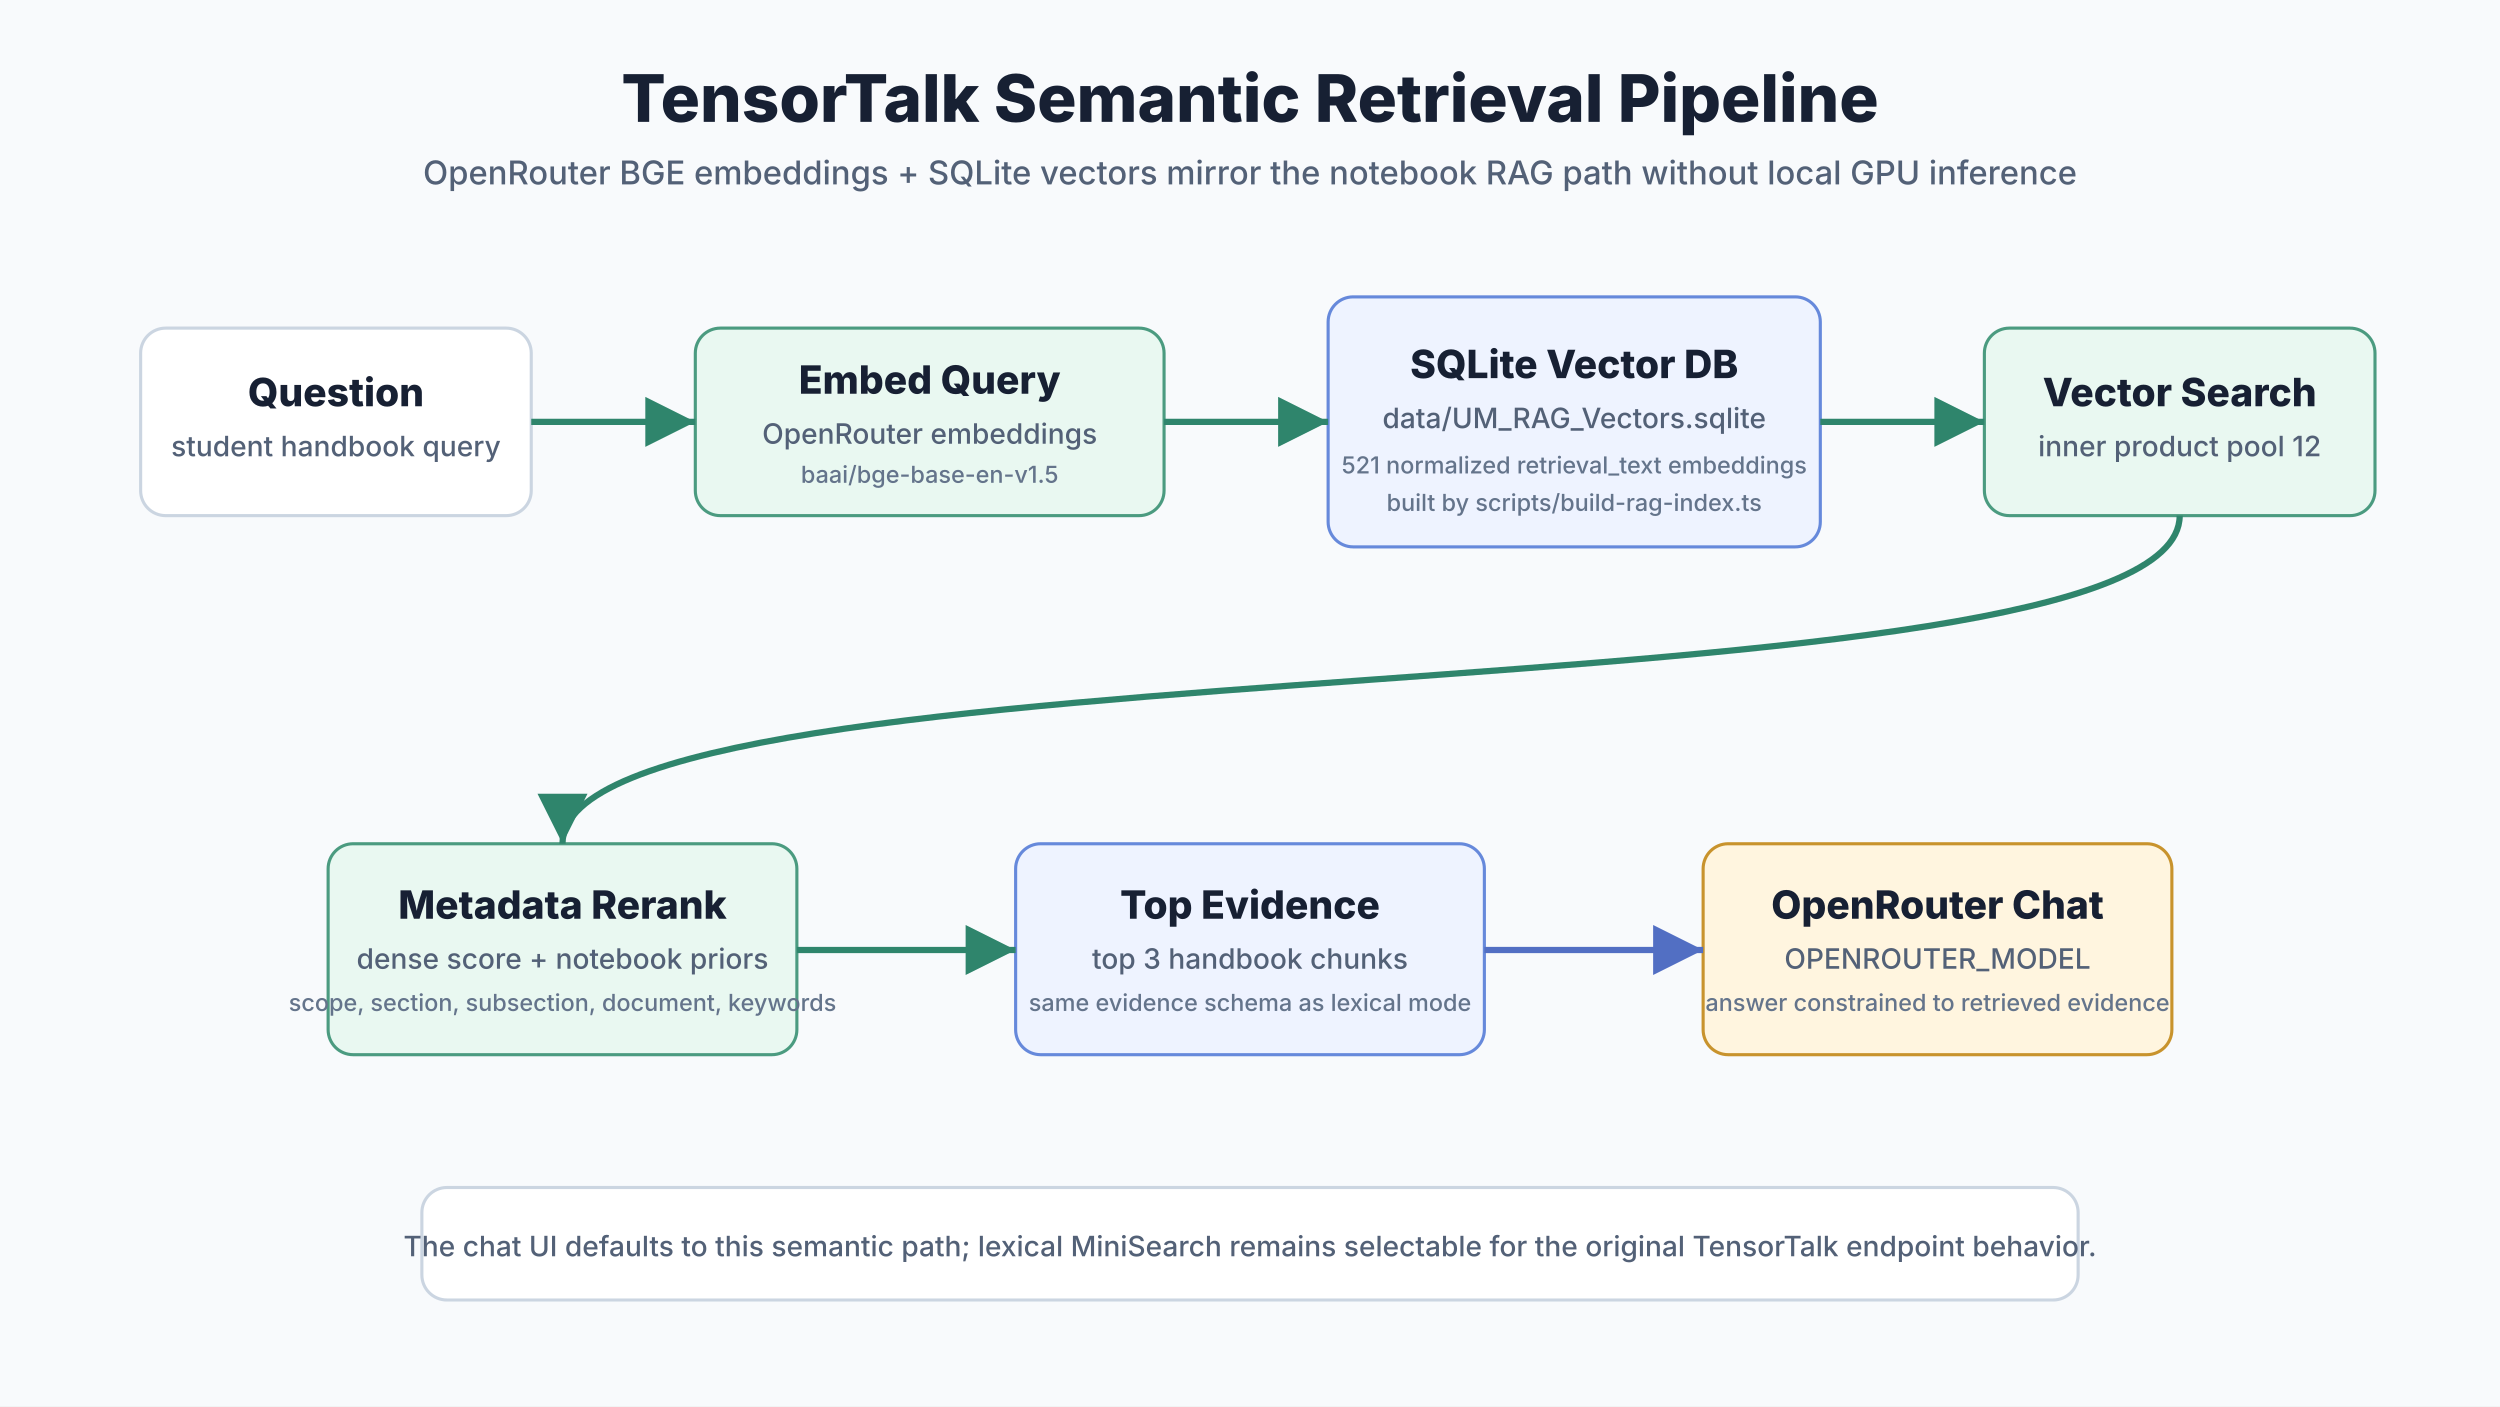
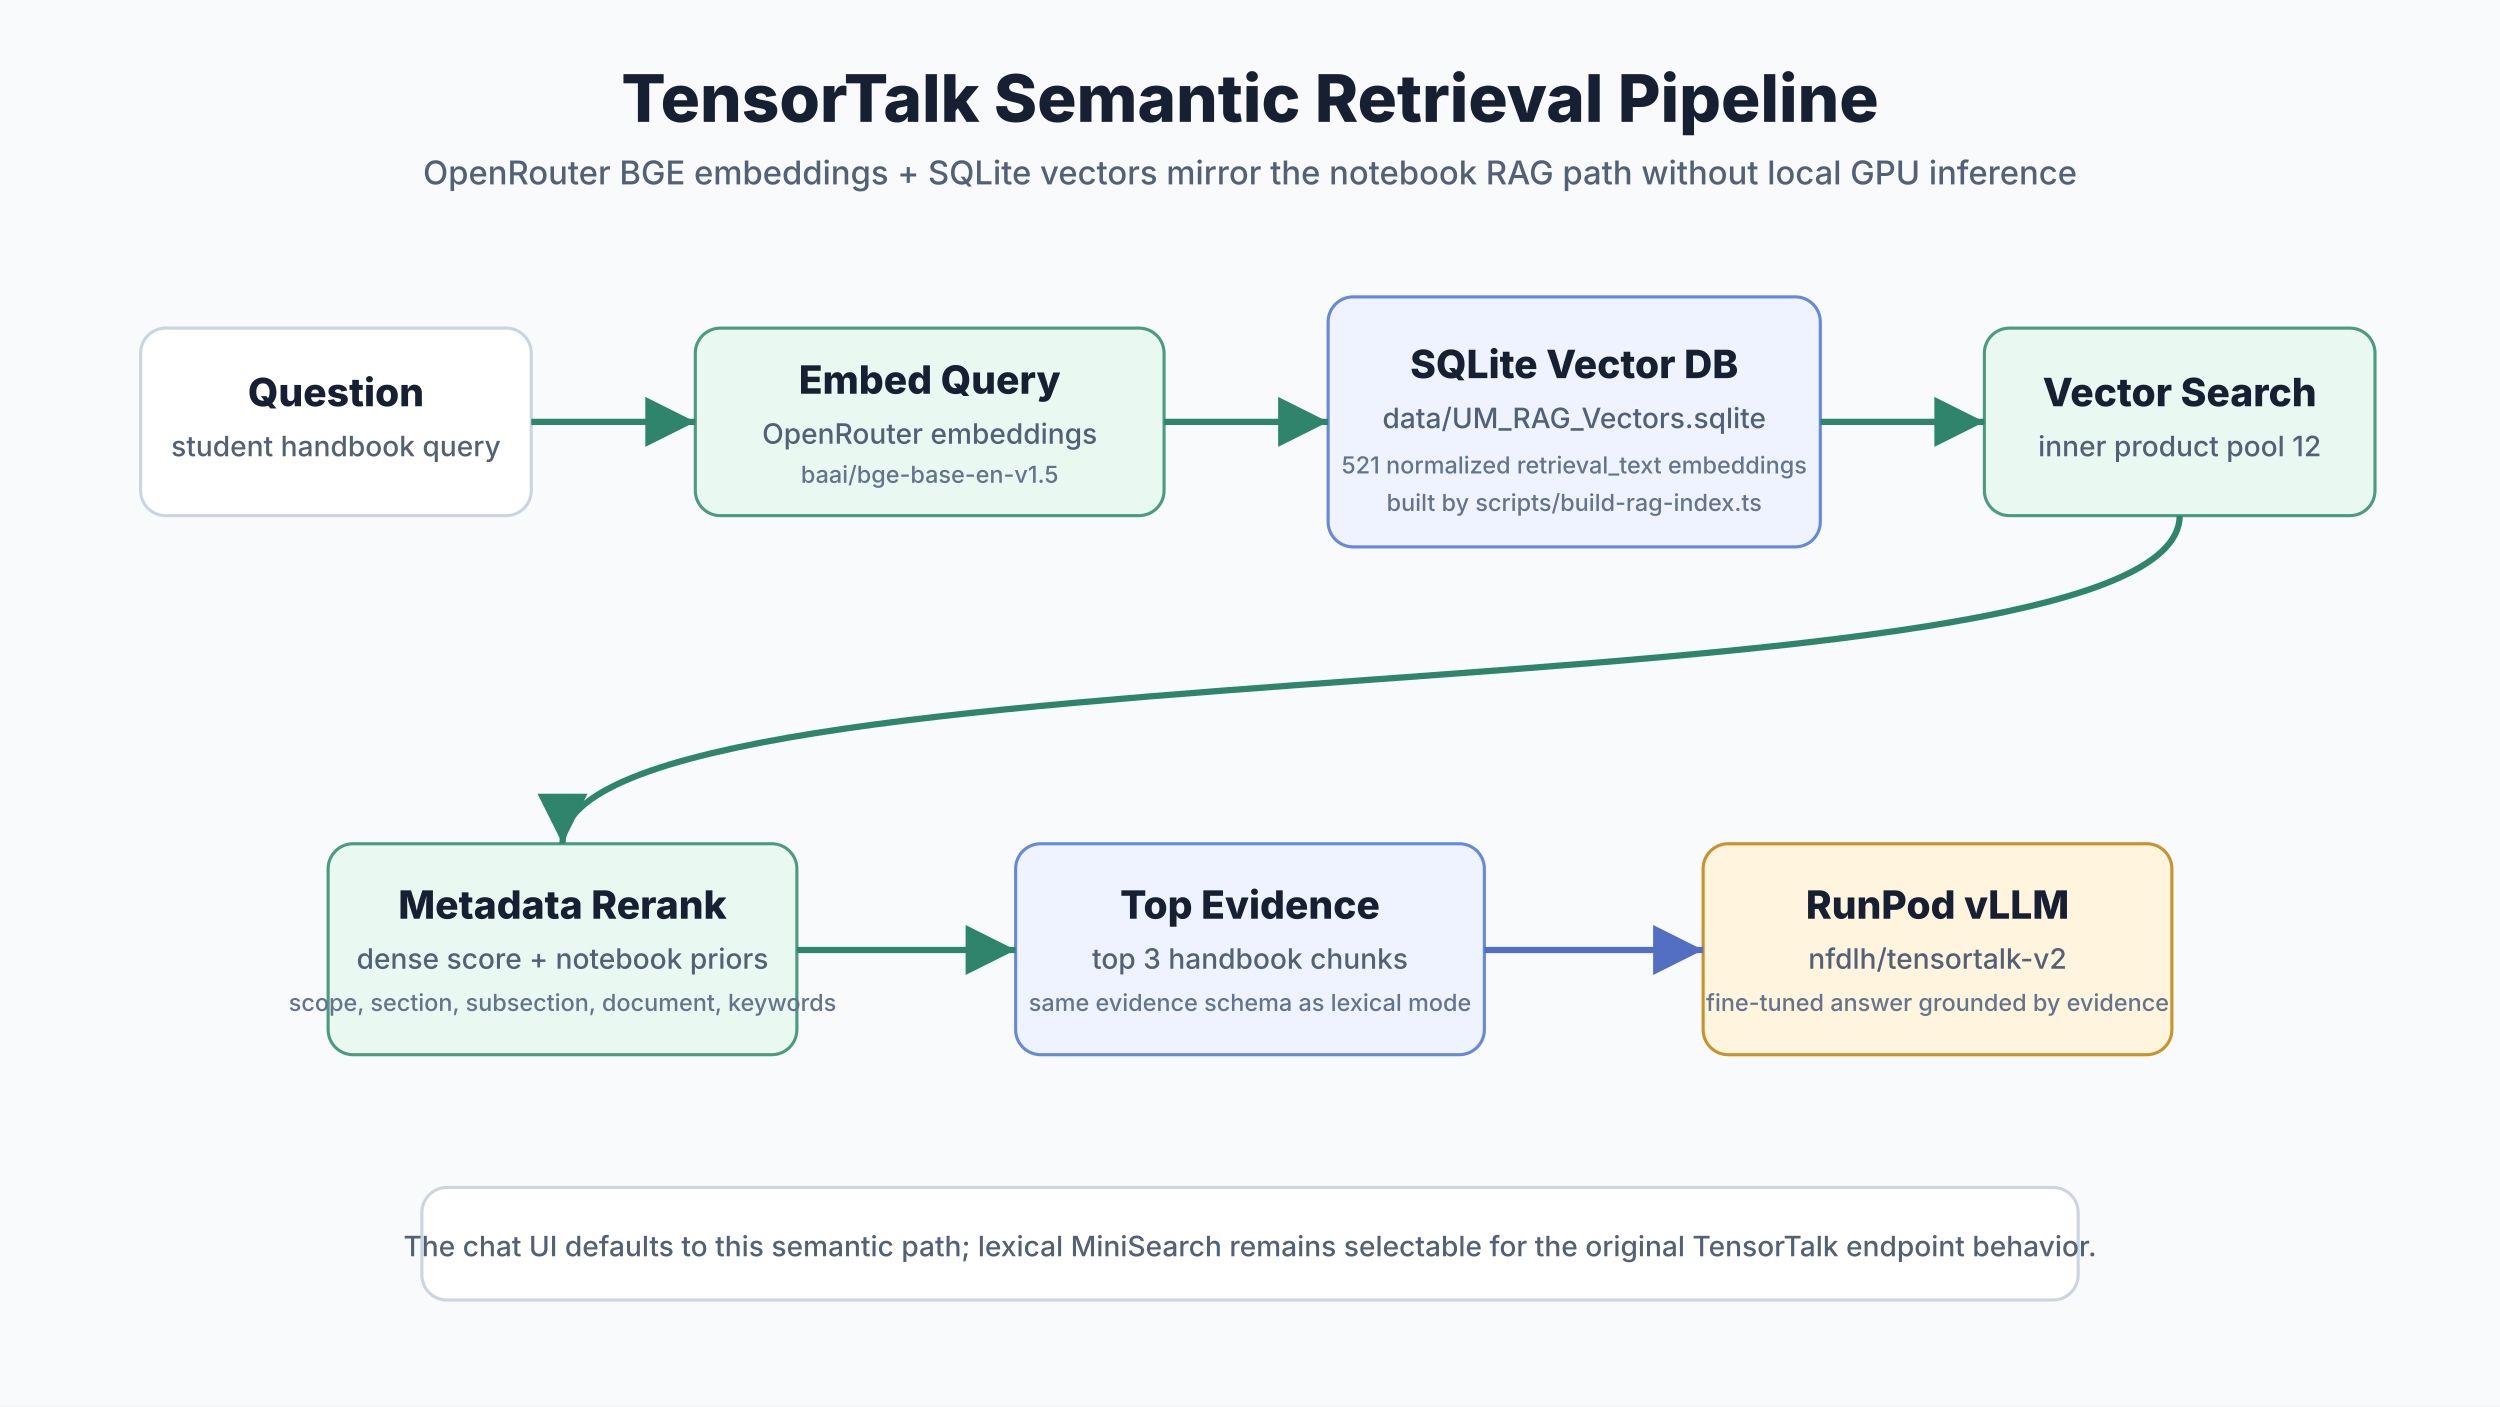
<svg xmlns="http://www.w3.org/2000/svg" width="1600" height="900" viewBox="0 0 1600 900" role="img" aria-labelledby="title desc">
  <defs>
    <style>
      .bg { fill: #f8fafc; }
      .panel { fill: #ffffff; stroke: #cbd5e1; stroke-width: 2; }
      .semantic { fill: #e9f8f1; stroke: #4b9b80; stroke-width: 2; }
      .data { fill: #eef3ff; stroke: #6689db; stroke-width: 2; }
      .model { fill: #fff5df; stroke: #c8932d; stroke-width: 2; }
      .title { font: 800 42px Inter, Arial, sans-serif; fill: #172033; }
      .subtitle { font: 500 21px Inter, Arial, sans-serif; fill: #536177; }
      .label { font: 800 25px Inter, Arial, sans-serif; fill: #172033; }
      .small { font: 500 18px Inter, Arial, sans-serif; fill: #536177; }
      .tiny { font: 500 15px Inter, Arial, sans-serif; fill: #64748b; }
      .arrow { stroke: #526fc3; stroke-width: 4; fill: none; marker-end: url(#arrow); }
      .greenArrow { stroke: #2f856c; stroke-width: 4; fill: none; marker-end: url(#greenArrow); }
    </style>
    <marker id="arrow" markerWidth="12" markerHeight="12" refX="10" refY="6" orient="auto">
      <path d="M2,2 L10,6 L2,10 Z" fill="#526fc3" />
    </marker>
    <marker id="greenArrow" markerWidth="12" markerHeight="12" refX="10" refY="6" orient="auto">
      <path d="M2,2 L10,6 L2,10 Z" fill="#2f856c" />
    </marker>
  </defs>
  <rect class="bg" width="1600" height="900" />
  <text class="title" x="800" y="78" text-anchor="middle">TensorTalk Semantic Retrieval Pipeline</text>
  <text class="subtitle" x="800" y="118" text-anchor="middle">OpenRouter BGE embeddings + SQLite vectors mirror the notebook RAG path without local GPU inference</text>
  <rect class="panel" x="90" y="210" width="250" height="120" rx="16" />
  <text class="label" x="215" y="260" text-anchor="middle">Question</text>
  <text class="small" x="215" y="292" text-anchor="middle">student handbook query</text>
  <rect class="semantic" x="445" y="210" width="300" height="120" rx="16" />
  <text class="label" x="595" y="252" text-anchor="middle">Embed Query</text>
  <text class="small" x="595" y="284" text-anchor="middle">OpenRouter embeddings</text>
  <text class="tiny" x="595" y="309" text-anchor="middle">baai/bge-base-en-v1.5</text>
  <rect class="data" x="850" y="190" width="315" height="160" rx="16" />
  <text class="label" x="1007.5" y="242" text-anchor="middle">SQLite Vector DB</text>
  <text class="small" x="1007.5" y="274" text-anchor="middle">data/UM_RAG_Vectors.sqlite</text>
  <text class="tiny" x="1007.5" y="303" text-anchor="middle">521 normalized retrieval_text embeddings</text>
  <text class="tiny" x="1007.5" y="327" text-anchor="middle">built by scripts/build-rag-index.ts</text>
  <rect class="semantic" x="1270" y="210" width="250" height="120" rx="16" />
  <text class="label" x="1395" y="260" text-anchor="middle">Vector Search</text>
  <text class="small" x="1395" y="292" text-anchor="middle">inner product pool 12</text>
  <path class="greenArrow" d="M340 270 H445" />
  <path class="greenArrow" d="M745 270 H850" />
  <path class="greenArrow" d="M1165 270 H1270" />
  <rect class="semantic" x="210" y="540" width="300" height="135" rx="16" />
  <text class="label" x="360" y="588" text-anchor="middle">Metadata Rerank</text>
  <text class="small" x="360" y="620" text-anchor="middle">dense score + notebook priors</text>
  <text class="tiny" x="360" y="647" text-anchor="middle">scope, section, subsection, document, keywords</text>
  <rect class="data" x="650" y="540" width="300" height="135" rx="16" />
  <text class="label" x="800" y="588" text-anchor="middle">Top Evidence</text>
  <text class="small" x="800" y="620" text-anchor="middle">top 3 handbook chunks</text>
  <text class="tiny" x="800" y="647" text-anchor="middle">same evidence schema as lexical mode</text>
  <rect class="model" x="1090" y="540" width="300" height="135" rx="16" />
-   <text class="label" x="1240" y="588" text-anchor="middle">OpenRouter Chat</text>
-   <text class="small" x="1240" y="620" text-anchor="middle">OPENROUTER_MODEL</text>
-   <text class="tiny" x="1240" y="647" text-anchor="middle">answer constrained to retrieved evidence</text>
+   <text class="label" x="1240" y="588" text-anchor="middle">RunPod vLLM</text>
+   <text class="small" x="1240" y="620" text-anchor="middle">nfdlh/tensortalk-v2</text>
+   <text class="tiny" x="1240" y="647" text-anchor="middle">fine-tuned answer grounded by evidence</text>
  <path class="greenArrow" d="M1395 330 C1395 465 360 405 360 540" />
  <path class="greenArrow" d="M510 608 H650" />
  <path class="arrow" d="M950 608 H1090" />
  <rect class="panel" x="270" y="760" width="1060" height="72" rx="16" />
  <text class="small" x="800" y="804" text-anchor="middle">The chat UI defaults to this semantic path; lexical MiniSearch remains selectable for the original TensorTalk endpoint behavior.</text>
</svg>
